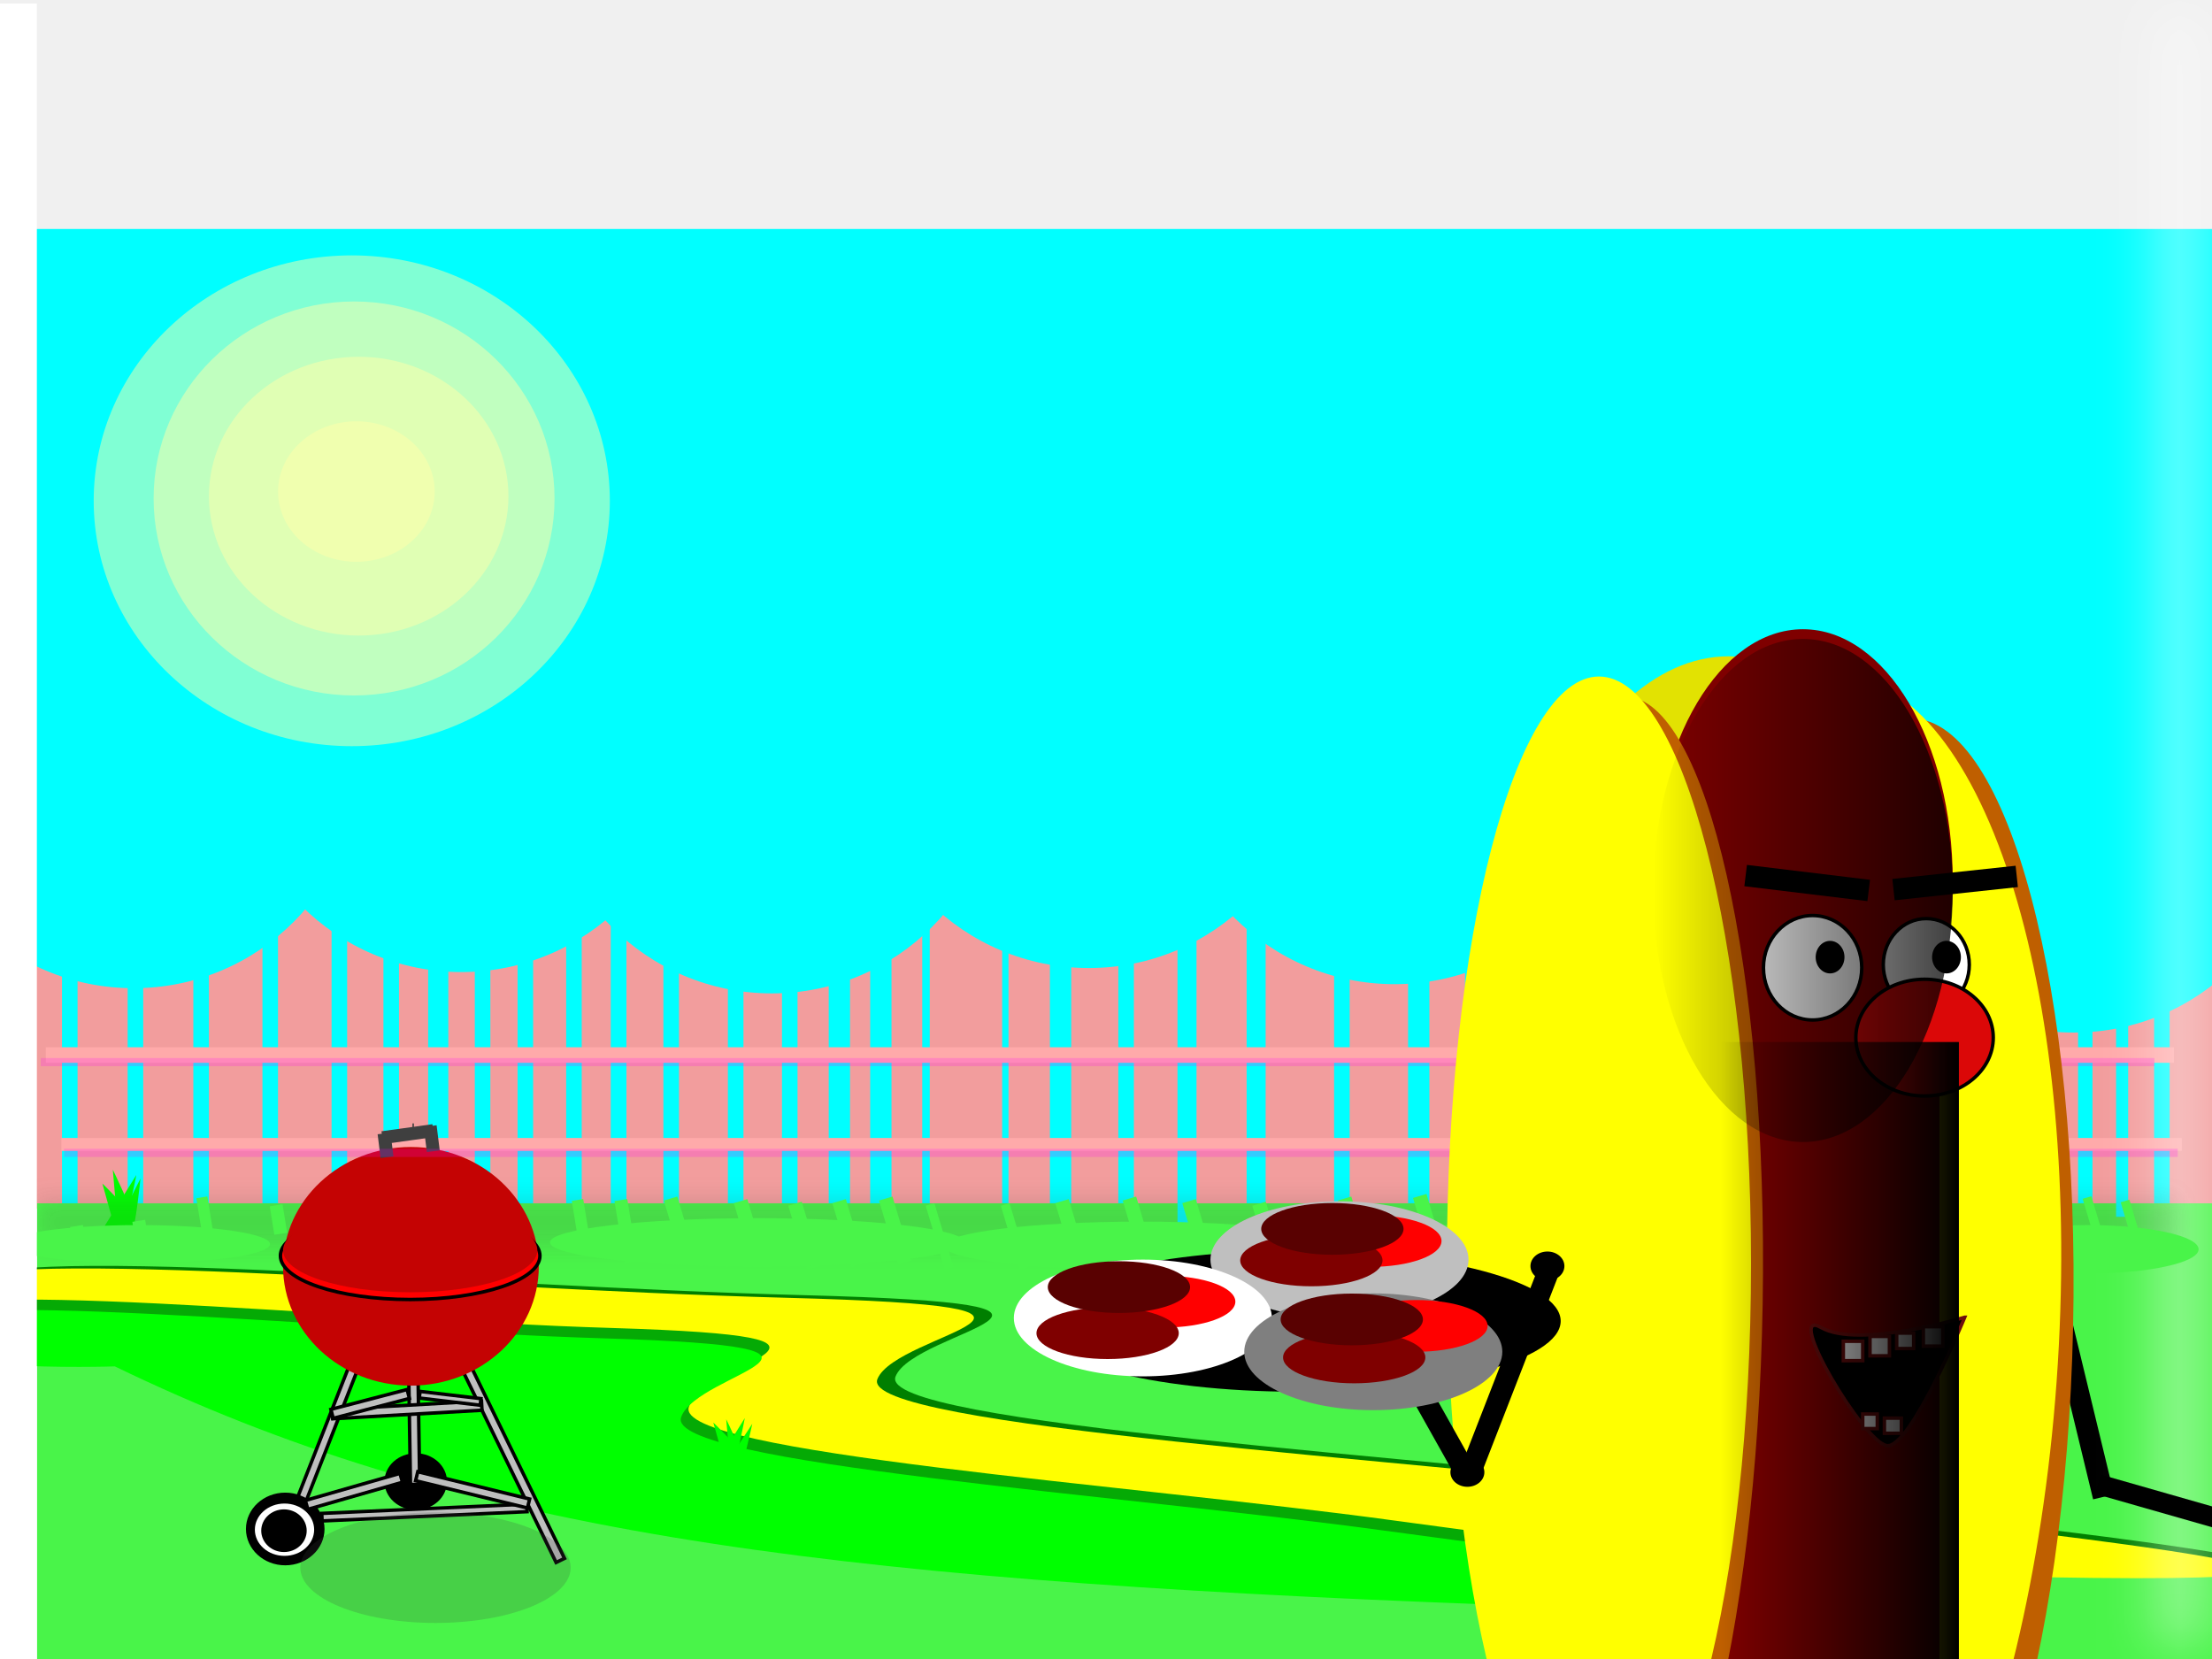
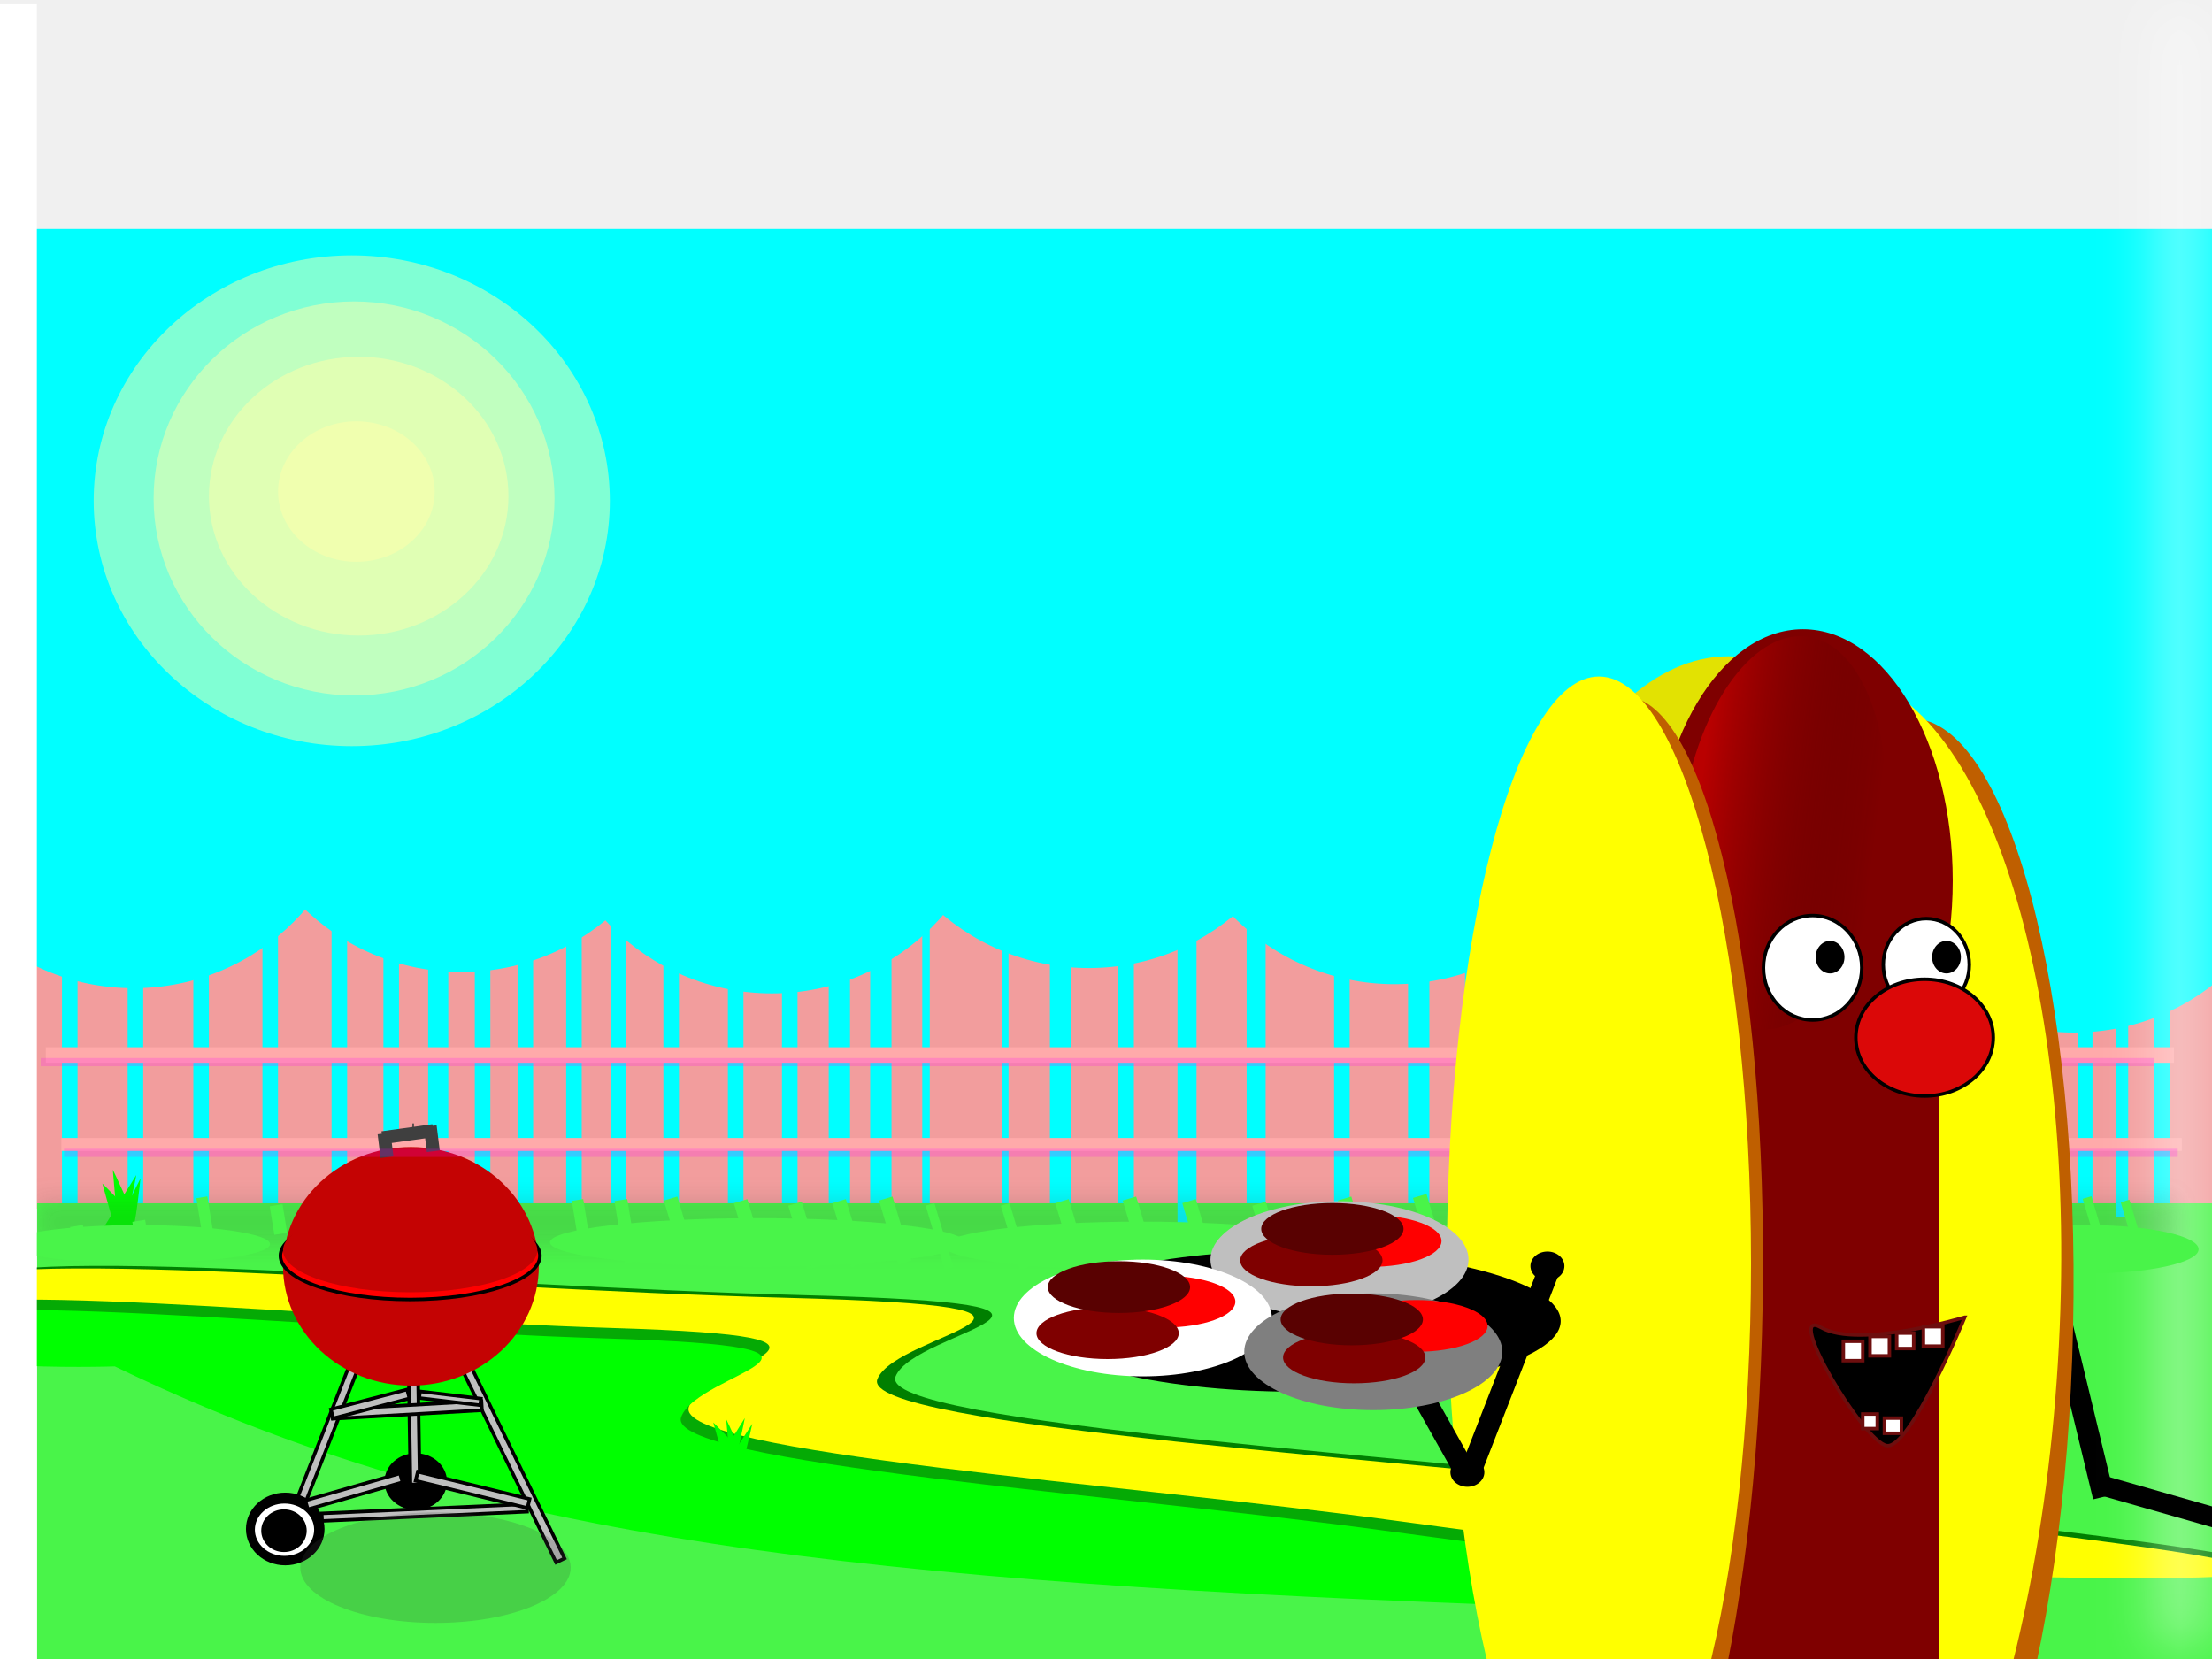
- <svg xmlns="http://www.w3.org/2000/svg" width="640" height="480" stroke="null" style="vector-effect: non-scaling-stroke;">
-   <defs stroke="null" style="vector-effect: non-scaling-stroke;">
-     <filter stroke="null" style="vector-effect: non-scaling-stroke;" height="200%" width="200%" y="-50%" x="-50%" id="svg_50_blur">
-       <feGaussianBlur stroke="null" style="vector-effect: non-scaling-stroke;" stdDeviation="10" in="SourceGraphic" />
+ <svg xmlns="http://www.w3.org/2000/svg" width="640" height="480">
+   <defs>
+     <filter height="200%" width="200%" y="-50%" x="-50%" id="svg_50_blur">
+       <feGaussianBlur stdDeviation="10" />
    </filter>
-     <filter stroke="null" style="vector-effect: non-scaling-stroke;" height="200%" width="200%" y="-50%" x="-50%" id="svg_100_blur">
-       <feGaussianBlur stroke="null" style="vector-effect: non-scaling-stroke;" stdDeviation="3.1" in="SourceGraphic" />
+     <filter height="200%" width="200%" y="-50%" x="-50%" id="svg_100_blur">
+       <feGaussianBlur stdDeviation="3.1" />
    </filter>
-     <linearGradient id="svg_258">
-       <stop offset="0" stop-opacity="0" stop-color="0" />
-       <stop offset="0" stop-opacity="0" stop-color="0" />
-       <stop offset="1" stop-color="#000000" />
-     </linearGradient>
-     <linearGradient id="svg_260">
-       <stop offset="0" stop-opacity="0" stop-color="0" />
+     <linearGradient id="svg_59">
      <stop offset="0.039" stop-opacity="0" stop-color="0" />
-       <stop offset="1" stop-color="#000000" />
+       <stop offset="0.039" stop-opacity="0" stop-color="0" />
+       <stop offset="0.925" stop-color="#ff0000" />
    </linearGradient>
  </defs>
  <g stroke="null">
    <rect stroke="#000000" id="svg_30" height="275.667" width="645" y="66.25" x="-2.75" stroke-linecap="null" stroke-linejoin="null" stroke-dasharray="null" stroke-width="0" fill="#00ffff" />
-     <rect stroke="#000000" style="vector-effect: non-scaling-stroke;" id="svg_1" height="89.292" width="635.063" y="260.396" x="5.687" stroke-width="0" fill="#f29d9d" />
+     <rect stroke="#000000" id="svg_1" height="89.292" width="635.063" y="260.396" x="5.687" stroke-width="0" fill="#f29d9d" />
    <rect stroke="#000000" id="svg_2" height="98.104" width="4.5" y="260.583" x="110.937" stroke-linecap="null" stroke-linejoin="null" stroke-dasharray="null" stroke-width="0" fill="#00ffff" />
    <rect stroke="#000000" id="svg_3" height="92.771" width="5.833" y="270.979" x="123.875" stroke-linecap="null" stroke-linejoin="null" stroke-dasharray="null" stroke-width="0" fill="#00ffff" />
    <rect stroke="#000000" id="svg_4" height="91.438" width="4.5" y="270.062" x="137.375" stroke-linecap="null" stroke-linejoin="null" stroke-dasharray="null" stroke-width="0" fill="#00ffff" />
    <rect stroke="#000000" id="svg_5" height="90.104" width="4.5" y="271.958" x="451.25" stroke-linecap="null" stroke-linejoin="null" stroke-dasharray="null" stroke-width="0" fill="#00ffff" />
    <rect stroke="#000000" id="svg_6" height="104.104" width="2.5" y="263.583" x="438.875" stroke-linecap="null" stroke-linejoin="null" stroke-dasharray="null" stroke-width="0" fill="#00ffff" />
    <rect stroke="#000000" id="svg_7" height="94.104" width="6.167" y="271.333" x="407.396" stroke-linecap="null" stroke-linejoin="null" stroke-dasharray="null" stroke-width="0" fill="#00ffff" />
    <rect stroke="#000000" id="svg_9" height="104.771" width="4.5" y="258.979" x="149.75" stroke-linecap="null" stroke-linejoin="null" stroke-dasharray="null" stroke-width="0" fill="#00ffff" />
    <rect stroke="#000000" id="svg_10" height="104.771" width="4.5" y="261.229" x="163.812" stroke-linecap="null" stroke-linejoin="null" stroke-dasharray="null" stroke-width="0" fill="#00ffff" />
    <rect stroke="#000000" id="svg_11" height="115.438" width="4.5" y="252.813" x="176.75" stroke-linecap="null" stroke-linejoin="null" stroke-dasharray="null" stroke-width="0" fill="#00ffff" />
    <circle stroke="#000000" id="svg_12" r="65.479" cy="214.604" cx="314.99" stroke-linecap="null" stroke-linejoin="null" stroke-dasharray="null" stroke-width="0" fill="#00ffff" />
    <rect stroke="#000000" id="svg_13" height="100.771" width="4.5" y="260.167" x="191.937" stroke-linecap="null" stroke-linejoin="null" stroke-dasharray="null" stroke-width="0" fill="#00ffff" />
    <rect stroke="#000000" id="svg_14" height="106.104" width="0.5" y="252.583" x="176.812" stroke-linecap="null" stroke-linejoin="null" stroke-dasharray="null" stroke-width="0" fill="#00ffff" />
    <rect stroke="#000000" id="svg_15" height="90.104" width="4.5" y="273.083" x="226.25" stroke-linecap="null" stroke-linejoin="null" stroke-dasharray="null" stroke-width="0" fill="#00ffff" />
    <rect stroke="#000000" id="svg_16" height="96.771" width="6.167" y="271.479" x="239.771" stroke-linecap="null" stroke-linejoin="null" stroke-dasharray="null" stroke-width="0" fill="#00ffff" />
    <rect stroke="#000000" id="svg_17" height="102.104" width="2.167" y="262.771" x="266.833" stroke-linecap="null" stroke-linejoin="null" stroke-dasharray="null" stroke-width="0" fill="#00ffff" />
    <rect stroke="#000000" id="svg_18" height="106.104" width="1.833" y="262.208" x="289.958" stroke-linecap="null" stroke-linejoin="null" stroke-dasharray="null" stroke-width="0" fill="#00ffff" />
    <rect stroke="#000000" id="svg_19" height="103.438" width="4.5" y="265.375" x="323.562" stroke-linecap="null" stroke-linejoin="null" stroke-dasharray="null" stroke-width="0" fill="#00ffff" />
    <rect stroke="#000000" id="svg_20" height="97.771" width="5.5" y="264.854" x="360.687" stroke-linecap="null" stroke-linejoin="null" stroke-dasharray="null" stroke-width="0" fill="#00ffff" />
    <rect stroke="#000000" id="svg_21" height="90.104" width="4.5" y="273.083" x="386" stroke-linecap="null" stroke-linejoin="null" stroke-dasharray="null" stroke-width="0" fill="#00ffff" />
    <circle stroke="#000000" id="svg_24" r="65.479" cy="221.938" cx="223.323" stroke-linecap="null" stroke-linejoin="null" stroke-dasharray="null" stroke-width="0" fill="#00ffff" />
    <circle stroke="#000000" id="svg_26" r="65.479" cy="215.771" cx="133.49" stroke-linecap="null" stroke-linejoin="null" stroke-dasharray="null" stroke-width="0" fill="#00ffff" />
    <circle stroke="#000000" id="svg_27" r="65.479" cy="219.271" cx="403.49" stroke-linecap="null" stroke-linejoin="null" stroke-dasharray="null" stroke-width="0" fill="#00ffff" />
-     <rect stroke="#000000" style="vector-effect: non-scaling-stroke;" id="svg_33" height="120.771" width="5.833" y="261.292" x="457.917" stroke-linecap="null" stroke-linejoin="null" stroke-dasharray="null" stroke-width="0" fill="#00ffff" />
+     <rect stroke="#000000" id="svg_33" height="120.771" width="5.833" y="261.292" x="457.917" stroke-linecap="null" stroke-linejoin="null" stroke-dasharray="null" stroke-width="0" fill="#00ffff" />
    <rect stroke="#000000" id="svg_34" height="135.438" width="4.5" y="266.625" x="491.25" stroke-linecap="null" stroke-linejoin="null" stroke-dasharray="null" stroke-width="0" fill="#00ffff" />
    <rect stroke="#000000" id="svg_35" height="139.438" width="3.167" y="282.625" x="511.25" stroke-linecap="null" stroke-linejoin="null" stroke-dasharray="null" stroke-width="0" fill="#00ffff" />
    <rect stroke="#000000" id="svg_36" height="89.438" width="2.833" y="270.625" x="531.25" stroke-linecap="null" stroke-linejoin="null" stroke-dasharray="null" stroke-width="0" fill="#00ffff" />
    <rect stroke="#000000" id="svg_37" height="97.438" width="2.833" y="268.625" x="554.25" stroke-linecap="null" stroke-linejoin="null" stroke-dasharray="null" stroke-width="0" fill="#00ffff" />
    <rect stroke="#000000" id="svg_38" height="101.438" width="4.167" y="274.625" x="581.25" stroke-linecap="null" stroke-linejoin="null" stroke-dasharray="null" stroke-width="0" fill="#00ffff" />
    <rect stroke="#000000" id="svg_39" height="104.104" width="4.167" y="275.958" x="601.25" stroke-linecap="null" stroke-linejoin="null" stroke-dasharray="null" stroke-width="0" fill="#00ffff" />
    <rect stroke="#000000" id="svg_40" height="81.771" width="4.5" y="274.292" x="623.25" stroke-linecap="null" stroke-linejoin="null" stroke-dasharray="null" stroke-width="0" fill="#00ffff" />
    <rect stroke="#000000" id="svg_41" height="129.104" width="4.5" y="257.917" x="17.937" stroke-linecap="null" stroke-linejoin="null" stroke-dasharray="null" stroke-width="0" fill="#00ffff" />
    <rect stroke="#000000" id="svg_42" height="222.438" width="4.5" y="141.725" x="36.937" stroke-linecap="null" stroke-linejoin="null" stroke-dasharray="null" stroke-width="0" fill="#00ffff" />
    <rect stroke="#000000" id="svg_43" height="222.438" width="4.5" y="135.25" x="55.937" stroke-linecap="null" stroke-linejoin="null" stroke-dasharray="null" stroke-width="0" fill="#00ffff" />
    <rect stroke="#000000" id="svg_44" height="222.438" width="4.5" y="131.25" x="75.937" stroke-linecap="null" stroke-linejoin="null" stroke-dasharray="null" stroke-width="0" fill="#00ffff" />
    <rect stroke="#000000" id="svg_45" height="122.437" width="4.5" y="242.25" x="95.937" stroke-linecap="null" stroke-linejoin="null" stroke-dasharray="null" stroke-width="0" fill="#00ffff" />
    <circle stroke="#000000" id="svg_46" r="65.479" cy="220.438" cx="38.656" stroke-linecap="null" stroke-linejoin="null" stroke-dasharray="null" stroke-width="0" fill="#00ffff" />
    <circle stroke="#000000" id="svg_47" r="65.479" cy="225.604" cx="496.99" stroke-linecap="null" stroke-linejoin="null" stroke-dasharray="null" stroke-width="0" fill="#00ffff" />
-     <circle stroke="#000000" style="vector-effect: non-scaling-stroke;" id="svg_48" r="65.479" cy="233.271" cx="599.99" stroke-linecap="null" stroke-linejoin="null" stroke-dasharray="null" stroke-width="0" fill="#00ffff" />
+     <circle stroke="#000000" id="svg_48" r="65.479" cy="233.271" cx="599.99" stroke-linecap="null" stroke-linejoin="null" stroke-dasharray="null" stroke-width="0" fill="#00ffff" />
    <rect stroke="#000000" id="svg_51" height="102.907" width="4.5" y="245.25" x="210.604" stroke-linecap="null" stroke-linejoin="null" stroke-dasharray="null" stroke-width="0" fill="#00ffff" />
    <rect stroke="#000000" id="svg_52" height="96.771" width="6.167" y="264.813" x="251.771" stroke-linecap="null" stroke-linejoin="null" stroke-dasharray="null" stroke-width="0" fill="#00ffff" />
    <rect stroke="#000000" id="svg_53" height="96.771" width="6.167" y="266.146" x="303.771" stroke-linecap="null" stroke-linejoin="null" stroke-dasharray="null" stroke-width="0" fill="#00ffff" />
    <rect stroke="#000000" id="svg_49" height="146" width="642" y="348.156" x="10.714" stroke-linecap="null" stroke-linejoin="null" stroke-dasharray="null" stroke-width="0" fill="#49f449" />
    <rect stroke="#000000" height="97.771" width="5.5" y="268.854" x="340.687" stroke-linecap="null" stroke-linejoin="null" stroke-dasharray="null" stroke-width="0" fill="#00ffff" id="svg_8" />
    <rect stroke="#000000" height="104.104" width="2.5" y="264.583" x="423.875" stroke-linecap="null" stroke-linejoin="null" stroke-dasharray="null" stroke-width="0" fill="#00ffff" id="svg_22" />
    <rect stroke="#000000" height="90.104" width="3.5" y="265.958" x="545.25" stroke-linecap="null" stroke-linejoin="null" stroke-dasharray="null" stroke-width="0" fill="#00ffff" id="svg_25" />
    <rect stroke="#000000" height="59.104" width="3.5" y="284.958" x="568.25" stroke-linecap="null" stroke-linejoin="null" stroke-dasharray="null" stroke-width="0" fill="#00ffff" id="svg_28" />
    <rect stroke="#000000" height="59.104" width="3.5" y="292.958" x="612.25" stroke-linecap="null" stroke-linejoin="null" stroke-dasharray="null" stroke-width="0" fill="#00ffff" id="svg_29" />
    <rect stroke="#000000" fill="#ffaaaa" stroke-width="0" stroke-dasharray="null" stroke-linejoin="null" stroke-linecap="null" x="13.25" y="303" width="615.75" height="4.5" id="svg_54" />
    <rect stroke="#000000" fill="#ffaaaa" stroke-width="0" stroke-dasharray="null" stroke-linejoin="null" stroke-linecap="null" x="17.75" y="329.25" width="613.5" height="3.75" id="svg_55" />
    <rect stroke="#000000" id="svg_222" transform="rotate(-13.61418 602.5316,407.8938) " height="51.82" width="6.222" y="381.984" x="599.42" stroke-linecap="null" stroke-linejoin="null" stroke-dasharray="null" stroke-width="0" fill="#000000" />
    <path stroke="#000000" fill="#007f00" stroke-width="0" stroke-dasharray="null" stroke-linejoin="null" stroke-linecap="null" d="m62.805,383.089c116.718,48.624 238.742,63.439 477.485,71.037c238.742,7.598 53.054,-11.396 -37.138,-22.033c-90.192,-10.637 -249.353,-20.133 -244.048,-33.809c5.305,-13.676 74.275,-20.893 -26.527,-23.552c-100.802,-2.659 -238.742,-15.955 -244.048,-2.659c-5.305,13.296 74.275,11.016 74.275,11.016z" id="svg_79" />
    <path stroke="#000000" fill="#ffff00" stroke-width="0" stroke-dasharray="null" stroke-linejoin="null" stroke-linecap="null" d="m57.555,383.839c116.718,48.624 238.742,63.439 477.485,71.037c238.742,7.598 53.054,-11.396 -37.138,-22.033c-90.192,-10.637 -249.353,-20.133 -244.048,-33.809c5.305,-13.676 74.275,-20.893 -26.527,-23.552c-100.802,-2.659 -238.742,-15.955 -244.048,-2.659c-5.305,13.296 74.275,11.016 74.275,11.016z" id="svg_77" />
    <rect stroke="#000000" filter="url(#svg_50_blur)" fill="#ffffff" stroke-width="0" stroke-dasharray="null" stroke-linejoin="null" stroke-linecap="null" x="630.25" y="-1" width="48" height="499" id="svg_50" />
    <path stroke="#000000" fill="#05aa05" stroke-width="0" stroke-dasharray="null" stroke-linejoin="null" stroke-linecap="null" d="m35.478,392.338c97.414,47.177 199.255,61.552 398.51,68.923c199.255,7.371 44.279,-11.057 -30.995,-21.377c-75.274,-10.32 -208.111,-19.534 -203.683,-32.803c4.428,-13.269 61.99,-20.271 -22.139,-22.852c-84.13,-2.58 -199.255,-15.48 -203.683,-2.58c-4.428,12.9 61.99,10.689 61.99,10.689z" id="svg_80" />
-     <path stroke="#000000" style="vector-effect: non-scaling-stroke;" fill="#00ff00" stroke-width="0" stroke-dasharray="null" stroke-linejoin="null" stroke-linecap="null" d="m33.228,395.338c97.414,47.177 199.255,61.552 398.51,68.923c199.255,7.371 44.279,-11.057 -30.995,-21.377c-75.274,-10.32 -208.111,-19.534 -203.683,-32.803c4.428,-13.269 61.99,-20.271 -22.139,-22.852c-84.13,-2.58 -199.255,-15.48 -203.683,-2.58c-4.428,12.9 61.99,10.689 61.99,10.689z" id="svg_78" />
+     <path stroke="#000000" fill="#00ff00" stroke-width="0" stroke-dasharray="null" stroke-linejoin="null" stroke-linecap="null" d="m33.228,395.338c97.414,47.177 199.255,61.552 398.51,68.923c199.255,7.371 44.279,-11.057 -30.995,-21.377c-75.274,-10.32 -208.111,-19.534 -203.683,-32.803c4.428,-13.269 61.99,-20.271 -22.139,-22.852c-84.13,-2.58 -199.255,-15.48 -203.683,-2.58c-4.428,12.9 61.99,10.689 61.99,10.689z" id="svg_78" />
    <path stroke="#000000" transform="rotate(3.869993 35.56042,351.9375) " id="svg_23" d="m35.844,365.227c0,0 -4.113,-26.578 -4.113,-26.578c0,0 6.961,12.023 7.594,15.504c0.633,3.48 -3.48,11.074 -3.48,11.074z" stroke-linecap="null" stroke-linejoin="null" stroke-dasharray="null" stroke-width="0" fill="#00ff00" />
    <path stroke="#000000" id="svg_31" d="m33.734,357.211c0,0 -4.113,-14.766 -4.113,-14.766c0,0 6.961,6.68 7.594,8.613c0.633,1.934 -3.48,6.152 -3.48,6.152l0,0z" stroke-linecap="null" stroke-linejoin="null" stroke-dasharray="null" stroke-width="0" fill="#00ff00" />
    <path stroke="#000000" transform="rotate(35.48174 36.03503,354.0469) " id="svg_56" d="m36.318,367.336c0,0 -4.113,-26.578 -4.113,-26.578c0,0 6.961,12.023 7.594,15.504c0.633,3.48 -3.48,11.074 -3.48,11.074z" stroke-linecap="null" stroke-linejoin="null" stroke-dasharray="null" stroke-width="0" fill="#00ff00" />
    <path stroke="#000000" transform="rotate(40.65438 33.68835,352.544) " id="svg_57" d="m33.972,365.833c0,0 -4.113,-26.578 -4.113,-26.578c0,0 6.961,12.023 7.594,15.504c0.633,3.48 -3.48,11.074 -3.48,11.074z" stroke-linecap="null" stroke-linejoin="null" stroke-dasharray="null" stroke-width="0" fill="#00ff00" />
    <path stroke="#000000" id="svg_81" transform="rotate(3.869993 423.369,356.3672) " d="m423.652,369.656c0,0 -4.113,-26.578 -4.113,-26.578c0,0 6.961,12.023 7.594,15.504c0.633,3.48 -3.48,11.074 -3.48,11.074z" stroke-linecap="null" stroke-linejoin="null" stroke-dasharray="null" stroke-width="0" fill="#00ff00" />
    <path stroke="#000000" id="svg_82" d="m337.062,393.281c0,0 -4.113,-14.766 -4.113,-14.766c0,0 6.961,6.68 7.594,8.613c0.633,1.934 -3.48,6.152 -3.48,6.152z" stroke-linecap="null" stroke-linejoin="null" stroke-dasharray="null" stroke-width="0" fill="#00ff00" />
    <path stroke="#000000" id="svg_83" transform="rotate(40.65438 426.243,353.8096) " d="m426.526,367.099c0,0 -4.113,-26.578 -4.113,-26.578c0,0 6.961,12.023 7.594,15.504c0.633,3.48 -3.48,11.074 -3.48,11.074z" stroke-linecap="null" stroke-linejoin="null" stroke-dasharray="null" stroke-width="0" fill="#00ff00" />
    <path stroke="#000000" id="svg_84" transform="rotate(3.869993 428.326,350.9883) " d="m428.609,364.277c0,0 -4.113,-26.578 -4.113,-26.578c0,0 6.961,12.023 7.594,15.504c0.633,3.48 -3.48,11.074 -3.48,11.074z" stroke-linecap="null" stroke-linejoin="null" stroke-dasharray="null" stroke-width="0" fill="#00ff00" />
    <path stroke="#000000" id="svg_85" d="m424.918,354.68c0,0 -4.113,-14.766 -4.113,-14.766c0,0 6.961,6.68 7.594,8.613c0.633,1.934 -3.48,6.152 -3.48,6.152z" stroke-linecap="null" stroke-linejoin="null" stroke-dasharray="null" stroke-width="0" fill="#00ff00" />
    <path stroke="#000000" id="svg_86" transform="rotate(40.65438 424.8719,350.0127) " d="m425.155,363.302c0,0 -4.113,-26.578 -4.113,-26.578c0,0 6.961,12.023 7.594,15.504c0.633,3.48 -3.48,11.074 -3.48,11.074z" stroke-linecap="null" stroke-linejoin="null" stroke-dasharray="null" stroke-width="0" fill="#00ff00" />
    <path stroke="#000000" id="svg_87" transform="rotate(3.869993 213.038,424.1573) " d="m213.321,437.446c0,0 -4.113,-26.578 -4.113,-26.578c0,0 6.961,12.023 7.594,15.504c0.633,3.48 -3.48,11.074 -3.48,11.074z" stroke-linecap="null" stroke-linejoin="null" stroke-dasharray="null" stroke-width="0" fill="#00ff00" />
    <path stroke="#000000" id="svg_88" d="m210.5,426.346c0,0 -4.113,-14.766 -4.113,-14.766c0,0 6.961,6.68 7.594,8.613c0.633,1.934 -3.48,6.152 -3.48,6.152z" stroke-linecap="null" stroke-linejoin="null" stroke-dasharray="null" stroke-width="0" fill="#00ff00" />
    <path stroke="#000000" id="svg_89" transform="rotate(40.65438 209.7421,422.8653) " d="m210.025,436.154c0,0 -4.113,-26.578 -4.113,-26.578c0,0 6.961,12.023 7.594,15.504c0.633,3.48 -3.48,11.074 -3.48,11.074z" stroke-linecap="null" stroke-linejoin="null" stroke-dasharray="null" stroke-width="0" fill="#00ff00" />
    <path stroke="#000000" id="svg_90" transform="rotate(41.9898 211.6141,424.3946) " d="m211.897,437.684c0,0 -4.113,-26.578 -4.113,-26.578c0,0 6.961,12.023 7.594,15.504c0.633,3.48 -3.48,11.074 -3.48,11.074z" stroke-linecap="null" stroke-linejoin="null" stroke-dasharray="null" stroke-width="0" fill="#00ff00" />
    <ellipse stroke="#000000" ry="57" rx="58" id="svg_91" cy="144.222" cx="102.444" stroke-linecap="null" stroke-linejoin="null" stroke-dasharray="null" stroke-width="0" fill="#ffffaa" opacity="0.5" />
    <rect stroke="#000000" fill="#bfbfbf" stroke-dasharray="null" stroke-linejoin="null" stroke-linecap="null" x="92.819" y="394.723" width="2.673" height="43.275" id="svg_61" transform="rotate(21.39981 94.15521,416.3604) " />
    <ellipse stroke="#000000" fill="#000000" stroke-width="0" cx="82.528" cy="442.379" rx="11.367" ry="10.516" id="svg_62" />
    <ellipse stroke="#000000" fill="#ffffff" stroke-width="0" cx="82.317" cy="442.59" rx="8.578" ry="7.57" id="svg_63" />
    <ellipse stroke="#000000" fill="#000000" stroke-width="0" cx="82.161" cy="442.879" rx="6.578" ry="6.172" id="svg_64" />
    <ellipse stroke="#000000" fill="#000000" stroke-width="0" cx="120.286" cy="428.668" rx="9.047" ry="8.195" id="svg_66" />
    <rect stroke="#000000" fill="#bfbfbf" stroke-dasharray="null" stroke-linejoin="null" stroke-linecap="null" x="118.535" y="400.319" width="2.673" height="29.167" transform="rotate(179.1049 119.871,414.9019) " id="svg_65" />
    <rect stroke="#000000" fill="#bfbfbf" stroke-dasharray="null" stroke-linejoin="null" stroke-linecap="null" x="145.815" y="386.651" width="2.704" height="68.277" transform="rotate(154.0299 147.1666,420.7899) " id="svg_67" />
-     <rect stroke="#000000" style="vector-effect: non-scaling-stroke;" filter="url(#svg_100_blur)" opacity="0.15" id="svg_100" height="14.292" width="619.313" y="346.646" x="10.187" stroke-width="0" fill="#3f3f3f" />
-     <ellipse stroke="#000000" style="vector-effect: non-scaling-stroke;" fill="#c40303" stroke-width="0" cx="118.895" cy="366.379" rx="37" ry="34.516" id="svg_60" />
+     <rect stroke="#000000" filter="url(#svg_100_blur)" opacity="0.15" id="svg_100" height="14.292" width="619.313" y="346.646" x="10.187" stroke-width="0" fill="#3f3f3f" />
+     <ellipse stroke="#000000" fill="#c40303" stroke-width="0" cx="118.895" cy="366.379" rx="37" ry="34.516" id="svg_60" />
    <rect stroke="#000000" fill="#bfbfbf" stroke-dasharray="null" stroke-linejoin="null" stroke-linecap="null" x="116.444" y="386.286" width="2.673" height="43.275" transform="rotate(86.7426 117.7802,407.9229) " id="svg_68" />
    <rect stroke="#000000" fill="#bfbfbf" stroke-dasharray="null" stroke-linejoin="null" stroke-linecap="null" x="105.763" y="394.803" width="2.673" height="22.787" transform="rotate(75.3866 107.0997,406.196) " id="svg_69" />
    <rect stroke="#000000" fill="#bfbfbf" stroke-dasharray="null" stroke-linejoin="null" stroke-linecap="null" x="129.271" y="395.706" width="1.923" height="17.745" transform="rotate(96.74224 130.2325,404.5789) " id="svg_70" />
    <ellipse stroke="#000000" fill="#ff0000" stroke-dasharray="null" stroke-linejoin="null" stroke-linecap="null" cx="118.676" cy="363.333" id="svg_71" rx="37.547" ry="12.656" />
-     <ellipse stroke="#000000" style="vector-effect: non-scaling-stroke;" fill="#c40303" stroke-width="0" cx="118.684" cy="361.739" rx="36.789" ry="12.156" id="svg_73" />
+     <ellipse stroke="#000000" fill="#c40303" stroke-width="0" cx="118.684" cy="361.739" rx="36.789" ry="12.156" id="svg_73" />
    <rect stroke="#000000" fill="#3f3f3f" stroke-width="0" stroke-dasharray="null" stroke-linejoin="null" stroke-linecap="null" x="110.561" y="326.27" width="14.871" height="3.754" id="svg_74" transform="rotate(-7.914498 117.9962,328.1468) " />
    <rect stroke="#000000" fill="#3f3f3f" stroke-width="0" stroke-dasharray="null" stroke-linejoin="null" stroke-linecap="null" x="119.333" y="325.036" width="0.422" height="2.109" id="svg_75" />
    <rect stroke="#000000" fill="#3f3f3f" stroke-width="0" stroke-dasharray="null" stroke-linejoin="null" stroke-linecap="null" x="108.09" y="329.501" width="6.917" height="3.754" transform="rotate(82.91946 111.5481,331.3781) " id="svg_76" />
    <rect stroke="#000000" fill="#3f3f3f" stroke-width="0" stroke-dasharray="null" stroke-linejoin="null" stroke-linecap="null" x="121.245" y="327.567" width="7.335" height="3.754" transform="rotate(82.91946 124.9127,329.4441) " id="svg_92" />
    <rect stroke="#000000" fill="#bfbfbf" stroke-dasharray="null" stroke-linejoin="null" stroke-linecap="null" x="121.704" y="407.941" width="2.187" height="59.367" transform="rotate(87.41356 122.7976,437.6239) " id="svg_96" />
    <rect stroke="#000000" fill="#bfbfbf" stroke-dasharray="null" stroke-linejoin="null" stroke-linecap="null" x="135.405" y="414.41" width="2.673" height="33.309" transform="rotate(103.706 136.741,431.0645) " id="svg_97" />
    <rect stroke="#000000" fill="#bfbfbf" stroke-dasharray="null" stroke-linejoin="null" stroke-linecap="null" x="101.056" y="417.254" width="2.673" height="28.475" transform="rotate(74.02615 102.3928,431.4919) " id="svg_98" />
    <ellipse stroke="#000000" ry="20.333" rx="22.667" cy="142.222" cx="103.111" stroke-linecap="null" stroke-linejoin="null" stroke-dasharray="null" stroke-width="0" fill="#ffffaa" opacity="0.5" id="svg_109" />
    <ellipse stroke="#000000" ry="40.333" rx="43.333" cy="143.556" cx="103.778" stroke-linecap="null" stroke-linejoin="null" stroke-dasharray="null" stroke-width="0" fill="#ffffaa" opacity="0.5" id="svg_110" />
    <ellipse stroke="#000000" ry="71" rx="74.667" cy="144.889" cx="101.778" stroke-linecap="null" stroke-linejoin="null" stroke-dasharray="null" stroke-width="0" fill="#ffffaa" opacity="0.5" id="svg_111" />
    <path stroke="#000000" fill="#59f759" stroke-width="0" stroke-dasharray="null" stroke-linejoin="null" stroke-linecap="null" d="m558.218,341.379c0,0 -0.31,5.347 1.549,4.339c1.858,-1.007 1.633,-0.155 2.675,-1.007c1.042,-0.852 2.703,-10.151 2.562,-0.232c-0.141,9.919 -1.633,15.576 -1.69,7.052c-0.056,-8.524 3.745,7.052 1.408,-2.557c-2.337,-9.609 -3.52,-11.159 -2.365,-5.192c1.154,5.967 -1.718,7.517 -1.239,2.867c0.479,-4.649 -2.928,7.362 -0.422,3.72c2.506,-3.642 1.352,-9.376 0.169,-7.594c-1.183,1.782 1.521,6.664 -0.563,5.269c-2.084,-1.395 -4.59,-4.494 -1.492,-4.339c3.097,0.155 3.97,11.701 4.055,4.572c0.084,-7.129 -0.704,-16.041 -0.028,-7.129c0.676,8.911 3.069,14.491 -0.394,8.989c-3.463,-5.502 -8.025,-5.269 -3.379,-1.782c4.646,3.487 5.069,-9.609 2.928,-4.959c-2.14,4.649 5.688,18.055 3.717,9.686c-1.971,-8.369 -5.632,-11.004 -3.126,-5.037c2.506,5.967 8.926,3.177 4.224,0.93c-4.702,-2.247 -6.674,9.221 -4.534,1.937c2.14,-7.284 -0.028,-18.21 0.197,-8.911c0.225,9.299 6.307,-4.727 2.253,2.015c-4.055,6.742 0.422,14.258 0.405,14.191c-0.018,-0.067 -6.909,-16.826 -6.909,-16.826l0,-0z" id="svg_136" transform="rotate(20.75699 562.7859,347.8071) " />
    <path stroke="#ff7f00" fill="none" stroke-width="0" stroke-dasharray="null" stroke-linejoin="null" stroke-linecap="null" d="m1,42.344l7.752,-41.344l25.84,0l7.752,41.344l-41.344,0z" id="svg_137" />
    <ellipse stroke="#000000" ry="16" rx="39.111" id="svg_94" cy="453.568" cx="126.003" opacity="0.2" stroke-linecap="null" stroke-linejoin="null" stroke-dasharray="null" stroke-width="0" fill="#3f3f3f" />
    <rect stroke="#000000" id="svg_95" height="2.37" width="611.556" y="306.117" x="11.775" opacity="0.2" stroke-linecap="null" stroke-linejoin="null" stroke-dasharray="null" stroke-width="0" fill="#ff00ff" />
    <rect stroke="#000000" id="svg_99" height="2.37" width="611.556" y="332.367" x="18.525" opacity="0.2" stroke-linecap="null" stroke-linejoin="null" stroke-dasharray="null" stroke-width="0" fill="#ff00ff" />
    <rect stroke="#000000" transform="rotate(-9.19289 40.81245,357.3438) " id="svg_101" height="8.354" width="3.75" y="353.167" x="38.937" stroke-linecap="null" stroke-linejoin="null" stroke-dasharray="null" stroke-width="0" fill="#49f449" />
    <rect stroke="#000000" id="svg_102" transform="rotate(-9.19289 22.81245,358.8438) " height="8.354" width="3.75" y="354.667" x="20.937" stroke-linecap="null" stroke-linejoin="null" stroke-dasharray="null" stroke-width="0" fill="#49f449" />
    <rect stroke="#000000" id="svg_103" transform="rotate(-9.19289 59.56244,353.5938) " height="14.517" width="3.228" y="346.335" x="57.949" stroke-linecap="null" stroke-linejoin="null" stroke-dasharray="null" stroke-width="0" fill="#49f449" />
    <rect stroke="#000000" id="svg_104" transform="rotate(-9.19289 80.56245,352.8438) " height="8.354" width="3.75" y="348.667" x="78.687" stroke-linecap="null" stroke-linejoin="null" stroke-dasharray="null" stroke-width="0" fill="#49f449" />
    <rect stroke="#000000" id="svg_105" transform="rotate(-9.19289 168.3125,354.7188) " height="15.257" width="3.348" y="347.09" x="166.639" stroke-linecap="null" stroke-linejoin="null" stroke-dasharray="null" stroke-width="0" fill="#49f449" />
    <rect stroke="#000000" id="svg_106" transform="rotate(-9.19289 181.11,356.2718) " height="18.338" width="3.75" y="347.103" x="179.235" stroke-linecap="null" stroke-linejoin="null" stroke-dasharray="null" stroke-width="0" fill="#49f449" />
    <rect stroke="#000000" id="svg_107" transform="rotate(-16.57062 196.782,356.0308) " height="19.318" width="4.067" y="346.372" x="194.749" stroke-linecap="null" stroke-linejoin="null" stroke-dasharray="null" stroke-width="0" fill="#49f449" />
    <rect stroke="#000000" id="svg_108" transform="rotate(-16.57062 217.032,356.7808) " height="19.318" width="4.067" y="347.122" x="214.999" stroke-linecap="null" stroke-linejoin="null" stroke-dasharray="null" stroke-width="0" fill="#49f449" />
    <rect stroke="#000000" id="svg_112" transform="rotate(-16.57062 232.782,357.5308) " height="19.318" width="4.067" y="347.872" x="230.749" stroke-linecap="null" stroke-linejoin="null" stroke-dasharray="null" stroke-width="0" fill="#49f449" />
    <rect stroke="#000000" id="svg_113" transform="rotate(-16.57062 245.532,356.7808) " height="19.318" width="4.067" y="347.122" x="243.499" stroke-linecap="null" stroke-linejoin="null" stroke-dasharray="null" stroke-width="0" fill="#49f449" />
    <rect stroke="#000000" id="svg_114" transform="rotate(-16.57062 259.032,356.0308) " height="19.318" width="4.067" y="346.372" x="256.999" stroke-linecap="null" stroke-linejoin="null" stroke-dasharray="null" stroke-width="0" fill="#49f449" />
    <rect stroke="#000000" id="svg_115" transform="rotate(-16.57062 271.843,357.7358) " height="19.318" width="2.629" y="348.077" x="270.529" stroke-linecap="null" stroke-linejoin="null" stroke-dasharray="null" stroke-width="0" fill="#49f449" />
    <rect stroke="#000000" id="svg_116" transform="rotate(-16.57062 293.593,357.7358) " height="19.318" width="2.629" y="348.077" x="292.279" stroke-linecap="null" stroke-linejoin="null" stroke-dasharray="null" stroke-width="0" fill="#49f449" />
    <rect stroke="#000000" id="svg_117" transform="rotate(-16.57062 310.032,356.7808) " height="19.318" width="4.067" y="347.122" x="307.999" stroke-linecap="null" stroke-linejoin="null" stroke-dasharray="null" stroke-width="0" fill="#49f449" />
    <rect stroke="#000000" id="svg_118" transform="rotate(-16.57062 329.532,356.0308) " height="19.318" width="4.067" y="346.372" x="327.499" stroke-linecap="null" stroke-linejoin="null" stroke-dasharray="null" stroke-width="0" fill="#49f449" />
    <rect stroke="#000000" id="svg_119" transform="rotate(-16.57062 346.782,356.7808) " height="19.318" width="4.067" y="347.122" x="344.749" stroke-linecap="null" stroke-linejoin="null" stroke-dasharray="null" stroke-width="0" fill="#49f449" />
    <rect stroke="#000000" id="svg_120" transform="rotate(-16.57062 367.032,357.5308) " height="19.318" width="4.067" y="347.872" x="364.999" stroke-linecap="null" stroke-linejoin="null" stroke-dasharray="null" stroke-width="0" fill="#49f449" />
    <rect stroke="#000000" id="svg_121" transform="rotate(-16.57062 391.782,356.0308) " height="19.318" width="4.067" y="346.372" x="389.749" stroke-linecap="null" stroke-linejoin="null" stroke-dasharray="null" stroke-width="0" fill="#49f449" />
    <rect stroke="#000000" id="svg_122" transform="rotate(-16.57062 413.532,355.2808) " height="19.318" width="4.067" y="345.622" x="411.499" stroke-linecap="null" stroke-linejoin="null" stroke-dasharray="null" stroke-width="0" fill="#49f449" />
    <rect stroke="#000000" id="svg_123" transform="rotate(-16.57062 457.532,357.2808) " height="19.318" width="4.067" y="347.622" x="455.499" stroke-linecap="null" stroke-linejoin="null" stroke-dasharray="null" stroke-width="0" fill="#49f449" />
    <rect stroke="#000000" id="svg_124" transform="rotate(-16.57062 477.532,357.2808) " height="19.318" width="4.067" y="347.622" x="475.499" stroke-linecap="null" stroke-linejoin="null" stroke-dasharray="null" stroke-width="0" fill="#49f449" />
    <rect stroke="#000000" id="svg_125" transform="rotate(-16.57062 442.593,355.7358) " height="19.318" width="2.629" y="346.077" x="441.279" stroke-linecap="null" stroke-linejoin="null" stroke-dasharray="null" stroke-width="0" fill="#49f449" />
    <rect stroke="#000000" id="svg_126" transform="rotate(-16.57062 428.593,355.7358) " height="19.318" width="2.629" y="346.077" x="427.279" stroke-linecap="null" stroke-linejoin="null" stroke-dasharray="null" stroke-width="0" fill="#49f449" />
    <rect stroke="#000000" id="svg_127" transform="rotate(-16.57062 496.593,356.7358) " height="19.318" width="2.629" y="347.077" x="495.279" stroke-linecap="null" stroke-linejoin="null" stroke-dasharray="null" stroke-width="0" fill="#49f449" />
    <rect stroke="#000000" id="svg_128" transform="rotate(-16.57062 515.593,354.7358) " height="19.318" width="2.629" y="345.077" x="514.279" stroke-linecap="null" stroke-linejoin="null" stroke-dasharray="null" stroke-width="0" fill="#49f449" />
    <rect stroke="#000000" id="svg_129" transform="rotate(-16.57062 536.593,356.7358) " height="19.318" width="2.629" y="347.077" x="535.279" stroke-linecap="null" stroke-linejoin="null" stroke-dasharray="null" stroke-width="0" fill="#49f449" />
    <rect stroke="#000000" id="svg_130" transform="rotate(-16.57062 551.593,356.7358) " height="19.318" width="2.629" y="347.077" x="550.279" stroke-linecap="null" stroke-linejoin="null" stroke-dasharray="null" stroke-width="0" fill="#49f449" />
    <rect stroke="#000000" id="svg_131" transform="rotate(-16.57062 560.593,355.7358) " height="19.318" width="2.629" y="346.077" x="559.279" stroke-linecap="null" stroke-linejoin="null" stroke-dasharray="null" stroke-width="0" fill="#49f449" />
-     <rect stroke="#000000" style="vector-effect: non-scaling-stroke;" id="svg_132" transform="rotate(-16.57062 572.593,353.7358) " height="19.318" width="2.629" y="344.077" x="571.279" stroke-linecap="null" stroke-linejoin="null" stroke-dasharray="null" stroke-width="0" fill="#49f449" />
+     <rect stroke="#000000" id="svg_132" transform="rotate(-16.57062 572.593,353.7358) " height="19.318" width="2.629" y="344.077" x="571.279" stroke-linecap="null" stroke-linejoin="null" stroke-dasharray="null" stroke-width="0" fill="#49f449" />
    <rect stroke="#000000" id="svg_133" transform="rotate(-16.57062 586.593,356.7358) " height="19.318" width="2.629" y="347.077" x="585.279" stroke-linecap="null" stroke-linejoin="null" stroke-dasharray="null" stroke-width="0" fill="#49f449" />
    <rect stroke="#000000" id="svg_134" transform="rotate(-16.57062 606.593,355.7358) " height="19.318" width="2.629" y="346.077" x="605.279" stroke-linecap="null" stroke-linejoin="null" stroke-dasharray="null" stroke-width="0" fill="#49f449" />
    <rect stroke="#000000" id="svg_135" transform="rotate(-16.57062 617.593,356.7358) " height="19.318" width="2.629" y="347.077" x="616.279" stroke-linecap="null" stroke-linejoin="null" stroke-dasharray="null" stroke-width="0" fill="#49f449" />
    <ellipse stroke="#000000" ry="7" rx="57" id="svg_140" cy="361.455" cx="414.122" stroke-linecap="null" stroke-linejoin="null" stroke-dasharray="null" stroke-width="0" fill="#49f449" />
    <ellipse stroke="#000000" ry="5" id="svg_141" cy="529.455" cx="374.122" stroke-linecap="null" stroke-linejoin="null" stroke-dasharray="null" stroke-width="0" fill="#49f449" />
-     <ellipse stroke="#000000" style="vector-effect: non-scaling-stroke;" id="svg_143" ry="7" rx="57" cy="360.455" cx="513.122" stroke-linecap="null" stroke-linejoin="null" stroke-dasharray="null" stroke-width="0" fill="#49f449" />
-     <ellipse stroke="#000000" style="vector-effect: non-scaling-stroke;" id="svg_144" ry="7" rx="32" cy="361.455" cx="604.122" stroke-linecap="null" stroke-linejoin="null" stroke-dasharray="null" stroke-width="0" fill="#49f449" />
+     <ellipse stroke="#000000" id="svg_143" ry="7" rx="57" cy="360.455" cx="513.122" stroke-linecap="null" stroke-linejoin="null" stroke-dasharray="null" stroke-width="0" fill="#49f449" />
+     <ellipse stroke="#000000" id="svg_144" ry="7" rx="32" cy="361.455" cx="604.122" stroke-linecap="null" stroke-linejoin="null" stroke-dasharray="null" stroke-width="0" fill="#49f449" />
    <ellipse stroke="#000000" id="svg_236" ry="169.79" rx="77.321" cy="359.679" cx="500.154" stroke-linecap="null" stroke-linejoin="null" stroke-dasharray="null" stroke-width="0" fill="#e2e202" />
    <ellipse stroke="#000000" id="svg_253" transform="rotate(1.237524 549.5889,382.8646) " ry="175.017" rx="50.233" cy="382.865" cx="549.589" stroke-linecap="null" stroke-linejoin="null" stroke-dasharray="null" stroke-width="0" fill="#bf5f00" />
    <ellipse stroke="#000000" transform="rotate(4.130835 517.9713,394.1842) " id="svg_212" ry="199.568" rx="77.267" cy="394.184" cx="517.971" stroke-linecap="null" stroke-linejoin="null" stroke-dasharray="null" stroke-width="0" fill="#ffff00" />
    <ellipse stroke="#000000" id="svg_145" ry="7" rx="57" cy="360.455" cx="330.122" stroke-linecap="null" stroke-linejoin="null" stroke-dasharray="null" stroke-width="0" fill="#49f449" />
    <ellipse stroke="#000000" id="svg_146" ry="7" rx="60" cy="359.455" cx="219.122" stroke-linecap="null" stroke-linejoin="null" stroke-dasharray="null" stroke-width="0" fill="#49f449" />
    <ellipse stroke="#000000" id="svg_147" ry="5.5" rx="38" cy="359.955" cx="40.122" stroke-linecap="null" stroke-linejoin="null" stroke-dasharray="null" stroke-width="0" fill="#49f449" />
    <rect stroke="#000000" fill="#ffffff" stroke-width="0" stroke-dasharray="null" stroke-linejoin="null" stroke-linecap="null" x="-28" y="1" width="38.667" height="494" id="svg_32" />
    <ellipse stroke="#000000" ry="72.778" rx="43.333" id="svg_163" cy="254.835" cx="521.654" stroke-linecap="null" stroke-linejoin="null" stroke-dasharray="null" stroke-width="0" fill="#7f0000" />
    <rect stroke="#000000" id="svg_204" height="205.905" width="80.099" y="287.452" x="481.053" stroke-linecap="null" stroke-linejoin="null" stroke-dasharray="null" stroke-width="0" fill="#7f0000" />
+     <ellipse stroke="#000000" transform="rotate(-172.8868 515.7434,240.9688) " opacity="0.45" id="svg_257" ry="57.212" rx="29.538" cy="240.969" cx="515.743" stroke-linecap="null" stroke-linejoin="null" stroke-dasharray="null" stroke-width="0" fill="url(#svg_59)" />
    <ellipse stroke="#000000" id="svg_207" ry="13.333" rx="12.444" cy="279.111" cx="557.333" stroke-linecap="null" stroke-linejoin="null" stroke-dasharray="null" fill="#ffffff" />
    <ellipse stroke="#000000" id="svg_209" ry="4.708" rx="4.167" cy="276.931" cx="563.181" stroke-linecap="null" stroke-linejoin="null" stroke-dasharray="null" stroke-width="0" fill="#000000" />
    <ellipse stroke="#000000" transform="rotate(0.9809605 467.2519,376.4987) " id="svg_237" ry="175.017" rx="42.749" cy="376.499" cx="467.252" stroke-linecap="null" stroke-linejoin="null" stroke-dasharray="null" stroke-width="0" fill="#bf5f00" />
    <ellipse stroke="#000000" ry="169.79" rx="44.001" id="svg_211" cy="365.527" cx="462.623" stroke-linecap="null" stroke-linejoin="null" stroke-dasharray="null" stroke-width="0" fill="#ffff00" />
    <ellipse stroke="#000000" id="svg_203" ry="16.889" rx="19.88" cy="300.22" cx="556.833" stroke-linecap="null" stroke-linejoin="null" stroke-dasharray="null" fill="#db0808" />
    <rect stroke="#000000" id="svg_213" height="105.778" width="843.621" y="491.556" x="-137.844" stroke-linecap="null" stroke-linejoin="null" stroke-dasharray="null" stroke-width="0" fill="#ffffff" />
    <rect transform="rotate(21.25052 436.8889,396.4444) " stroke="#000000" id="svg_216" height="65.778" width="6.222" y="363.556" x="433.778" stroke-linecap="null" stroke-linejoin="null" stroke-dasharray="null" stroke-width="0" fill="#000000" />
    <rect stroke="#000000" id="svg_217" transform="rotate(-29.30219 413.053,406.434) " height="46.945" width="6.222" y="382.962" x="409.942" stroke-linecap="null" stroke-linejoin="null" stroke-dasharray="null" stroke-width="0" fill="#000000" />
    <ellipse ry="20.444" rx="76.444" id="svg_218" cy="382.222" cx="375.111" stroke-linecap="null" stroke-linejoin="null" stroke-dasharray="null" stroke-width="0" stroke="#000000" fill="#000000" />
    <ellipse ry="16.889" rx="37.333" id="svg_219" cy="364.444" cx="387.556" stroke-linecap="null" stroke-linejoin="null" stroke-dasharray="null" stroke-width="0" stroke="#000000" fill="#bfbfbf" />
    <ellipse id="svg_220" ry="16.889" rx="37.333" cy="381.333" cx="330.667" stroke-linecap="null" stroke-linejoin="null" stroke-dasharray="null" stroke-width="0" stroke="#000000" fill="#ffffff" />
    <ellipse id="svg_221" ry="16.889" rx="37.333" cy="391.111" cx="397.333" stroke-linecap="null" stroke-linejoin="null" stroke-dasharray="null" stroke-width="0" stroke="#000000" fill="#7f7f7f" />
    <rect stroke="#000000" id="svg_223" transform="rotate(-74.05466 624.1871,434.3392) " height="35.699" width="5.797" y="416.489" x="621.289" stroke-linecap="null" stroke-linejoin="null" stroke-dasharray="null" stroke-width="0" fill="#000000" />
    <ellipse stroke="#000000" ry="15.111" rx="14.222" id="svg_201" cy="280" cx="524.444" stroke-linecap="null" stroke-linejoin="null" stroke-dasharray="null" fill="#ffffff" />
    <ellipse id="svg_225" stroke="#000000" ry="4.708" rx="4.167" cy="276.931" cx="529.497" stroke-linecap="null" stroke-linejoin="null" stroke-dasharray="null" stroke-width="0" fill="#000000" />
    <ellipse stroke="#000000" ry="7.485" rx="20.585" id="svg_227" cy="376.608" cx="336.842" stroke-linecap="null" stroke-linejoin="null" stroke-dasharray="null" stroke-width="0" fill="#ff0000" />
    <ellipse id="svg_228" stroke="#000000" ry="7.485" rx="20.585" cy="359.064" cx="396.491" stroke-linecap="null" stroke-linejoin="null" stroke-dasharray="null" stroke-width="0" fill="#ff0000" />
    <ellipse id="svg_229" stroke="#000000" ry="7.485" rx="20.585" cy="383.626" cx="409.825" stroke-linecap="null" stroke-linejoin="null" stroke-dasharray="null" stroke-width="0" fill="#ff0000" />
    <ellipse id="svg_230" stroke="#000000" ry="7.485" rx="20.585" cy="392.749" cx="391.813" stroke-linecap="null" stroke-linejoin="null" stroke-dasharray="null" stroke-width="0" fill="#7f0000" />
    <ellipse id="svg_231" stroke="#000000" ry="7.485" rx="20.585" cy="385.731" cx="320.468" stroke-linecap="null" stroke-linejoin="null" stroke-dasharray="null" stroke-width="0" fill="#7f0000" />
    <ellipse id="svg_232" stroke="#000000" ry="7.485" rx="20.585" cy="364.678" cx="379.415" stroke-linecap="null" stroke-linejoin="null" stroke-dasharray="null" stroke-width="0" fill="#7f0000" />
    <ellipse id="svg_233" stroke="#000000" ry="7.485" rx="20.585" cy="381.754" cx="391.111" stroke-linecap="null" stroke-linejoin="null" stroke-dasharray="null" stroke-width="0" fill="#590101" />
    <ellipse id="svg_234" stroke="#000000" ry="7.485" rx="20.585" cy="372.398" cx="323.743" stroke-linecap="null" stroke-linejoin="null" stroke-dasharray="null" stroke-width="0" fill="#590101" />
    <ellipse id="svg_235" stroke="#000000" ry="7.485" rx="20.585" cy="355.556" cx="385.497" stroke-linecap="null" stroke-linejoin="null" stroke-dasharray="null" stroke-width="0" fill="#590101" />
    <path stroke="#6d0e0e" transform="rotate(-9.589421 548.8398,398.6286) " id="svg_238" d="m571.106,384.631c0,0 -31.648,3.986 -41.469,-3.986c-9.822,-7.973 6.548,34.881 13.096,36.874c6.548,1.993 28.374,-32.888 28.374,-32.888z" stroke-linecap="null" stroke-linejoin="null" stroke-dasharray="null" fill="#000000" />
    <rect id="svg_239" height="5.614" width="5.614" y="388.07" x="533.333" stroke-linecap="null" stroke-linejoin="null" stroke-dasharray="null" stroke-width="null" stroke="#6d0e0e" fill="#ffffff" />
    <rect id="svg_240" height="5.614" width="5.614" y="386.667" x="541.053" stroke-linecap="null" stroke-linejoin="null" stroke-dasharray="null" stroke-width="null" stroke="#6d0e0e" fill="#ffffff" />
    <rect id="svg_241" height="5.614" width="5.614" y="383.86" x="556.491" stroke-linecap="null" stroke-linejoin="null" stroke-dasharray="null" stroke-width="null" stroke="#6d0e0e" fill="#ffffff" />
    <rect stroke="#6d0e0e" id="svg_242" height="4.211" width="4.211" y="409.123" x="538.947" stroke-linecap="null" stroke-linejoin="null" stroke-dasharray="null" stroke-width="null" fill="#ffffff" />
    <rect stroke="#6d0e0e" id="svg_243" height="4.386" width="4.912" y="410.307" x="545.219" stroke-linecap="null" stroke-linejoin="null" stroke-dasharray="null" stroke-width="null" fill="#ffffff" />
    <rect stroke="#6d0e0e" id="svg_244" height="4.474" width="4.912" y="385.702" x="548.772" stroke-linecap="null" stroke-linejoin="null" stroke-dasharray="null" stroke-width="null" fill="#ffffff" />
-     <rect stroke="#000000" id="svg_248" transform="rotate(-83.09602 522.8722,255.4845) " height="35.863" width="6.211" y="237.553" x="519.767" stroke-linecap="null" stroke-linejoin="null" stroke-dasharray="null" stroke-width="0" fill="#000000" />
    <ellipse ry="4.211" rx="4.912" id="svg_254" cy="425.965" cx="424.561" stroke-linecap="null" stroke-linejoin="null" stroke-dasharray="null" stroke-width="0" stroke="#000000" fill="#000000" />
    <ellipse id="svg_255" ry="4.211" rx="4.912" cy="366.316" cx="447.719" stroke-linecap="null" stroke-linejoin="null" stroke-dasharray="null" stroke-width="0" stroke="#000000" fill="#000000" />
-     <rect id="svg_256" stroke="#000000" transform="rotate(-96.11058 565.6793,255.4845) " height="35.863" width="6.211" y="237.553" x="562.574" stroke-linecap="null" stroke-linejoin="null" stroke-dasharray="null" stroke-width="0" fill="#000000" />
-     <rect stroke="#000000" id="svg_259" height="205.905" width="71.678" y="301.487" x="495.088" stroke-linecap="null" stroke-linejoin="null" stroke-dasharray="null" stroke-width="0" fill="url(#svg_260)" />
-     <ellipse id="svg_257" stroke="#000000" fill-opacity="0.75" ry="72.778" rx="43.333" cy="257.642" cx="521.654" stroke-linecap="null" stroke-linejoin="null" stroke-dasharray="null" stroke-width="0" fill="url(#svg_258)" />
  </g>
</svg>
